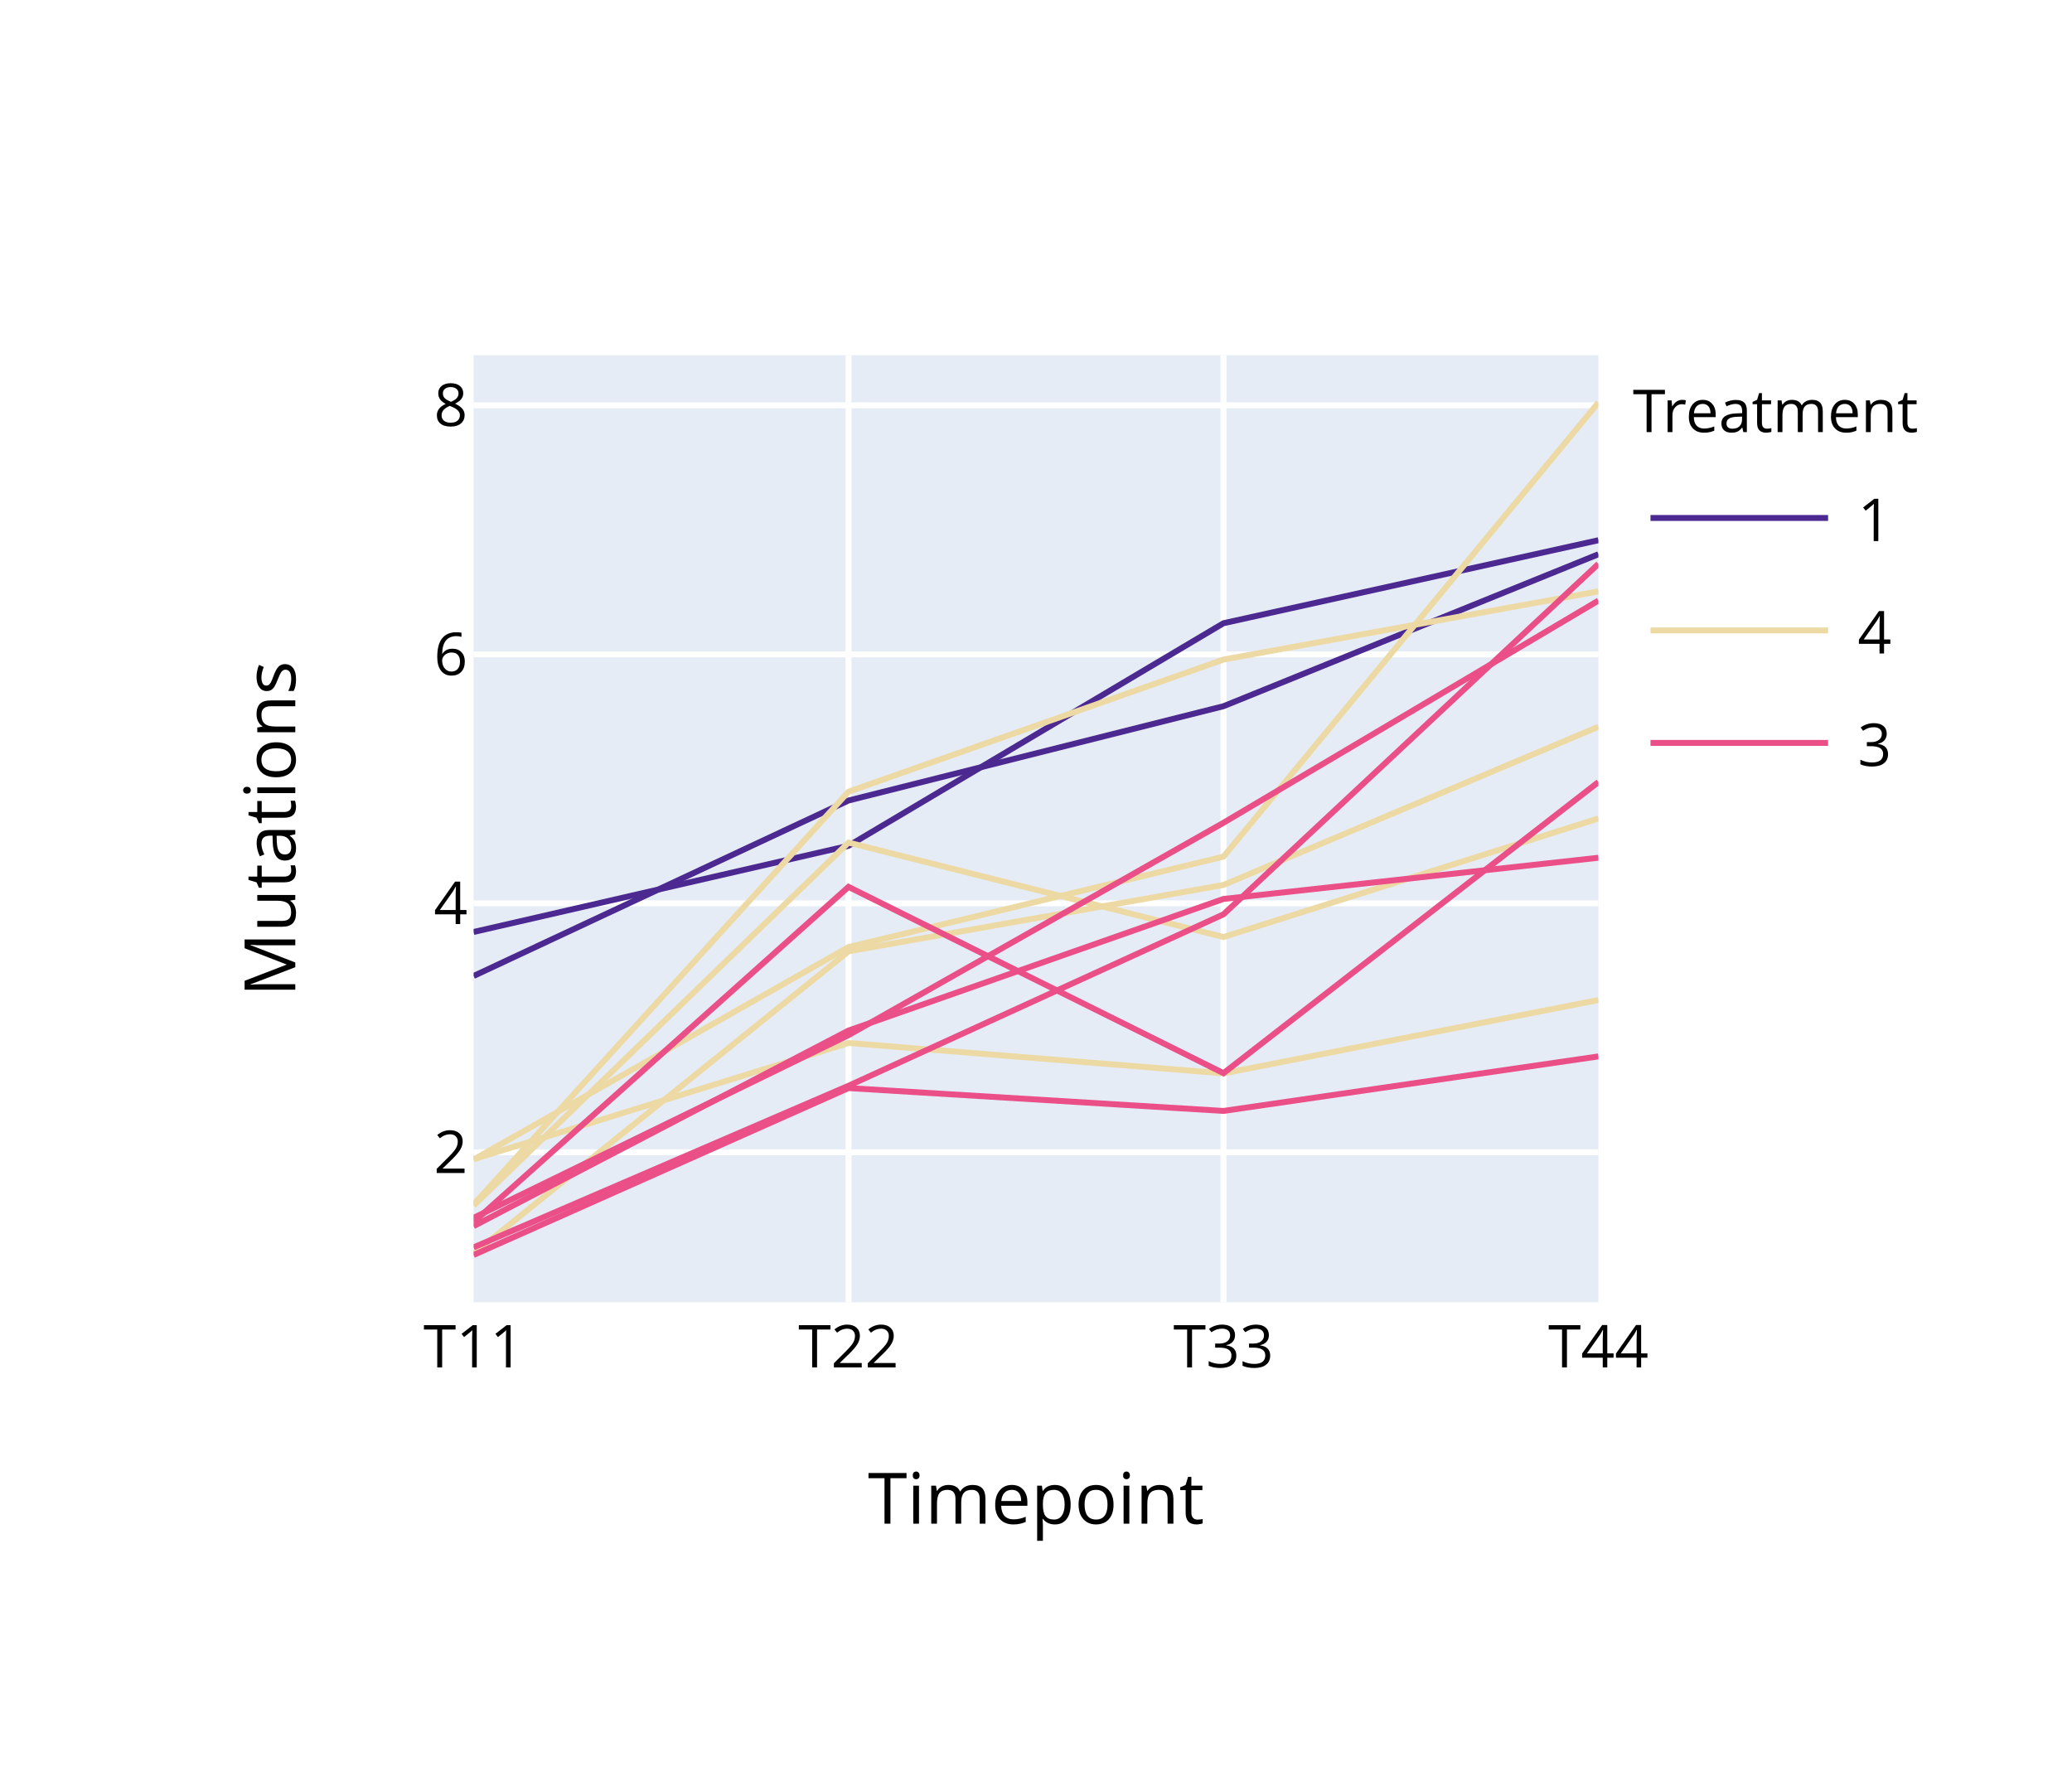
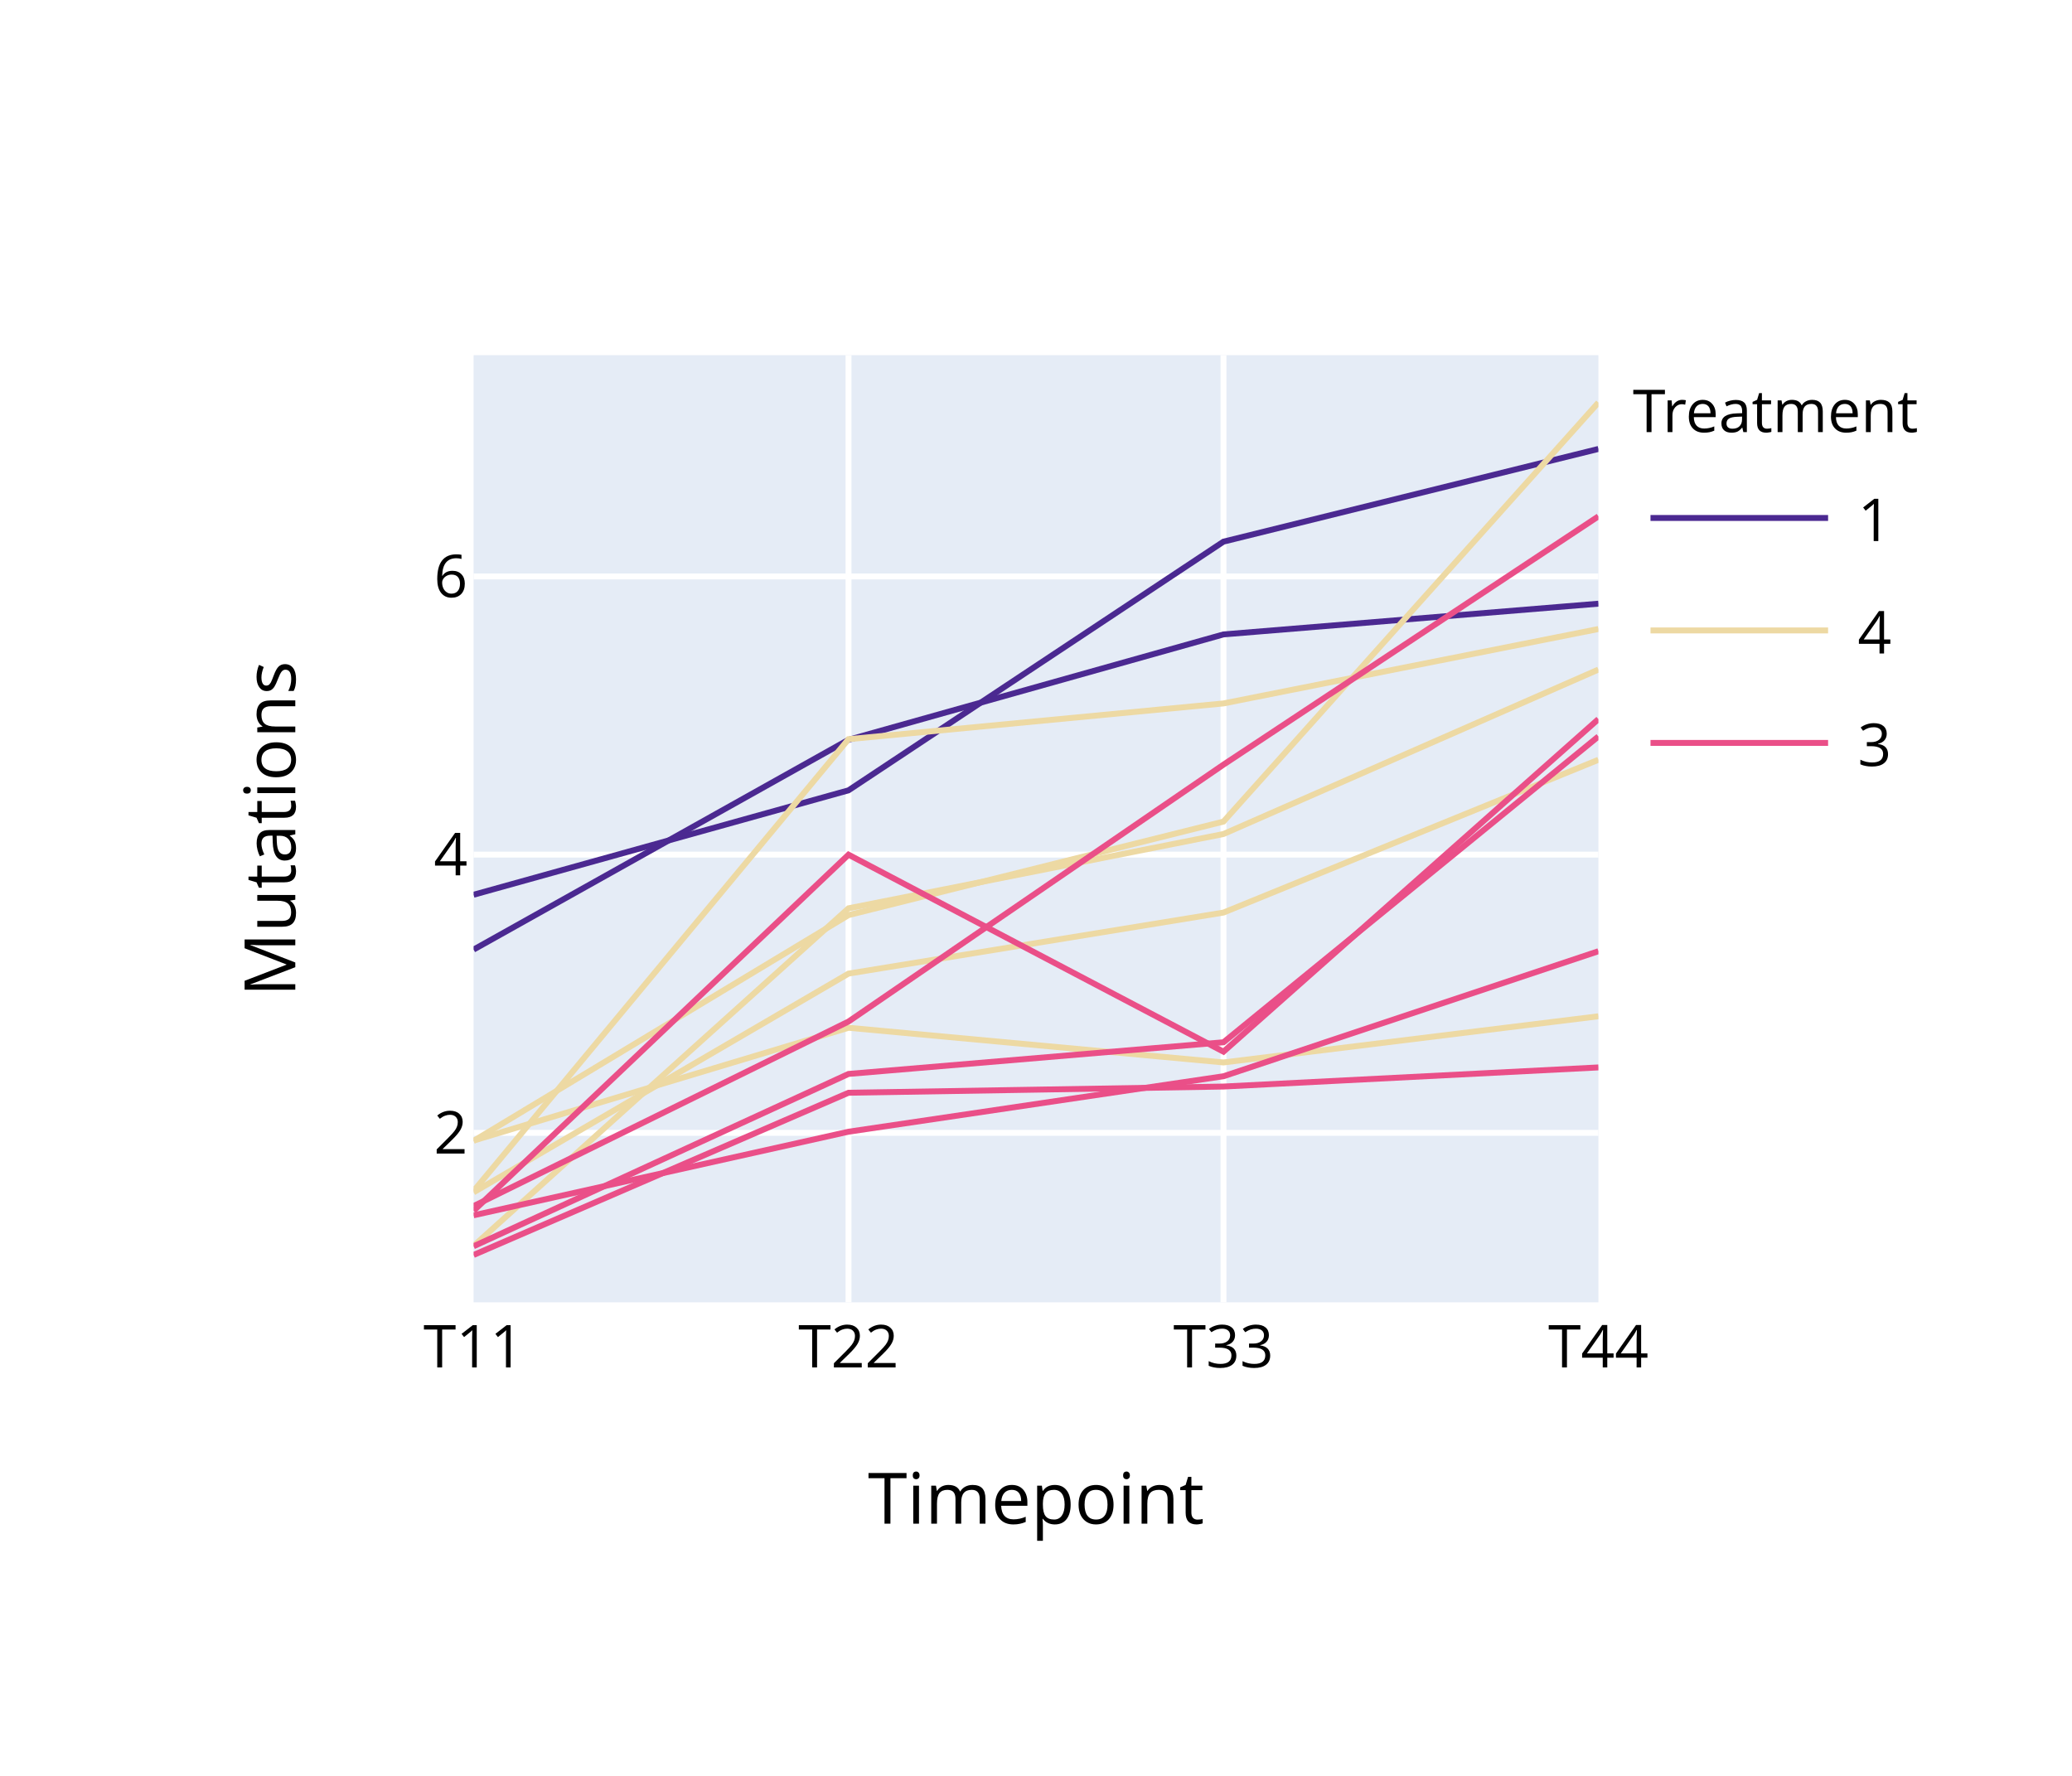
<svg xmlns="http://www.w3.org/2000/svg" class="main-svg" width="350" height="300" style="" viewBox="0 0 350 300">
  <rect x="0" y="0" width="350" height="300" style="fill: rgb(255, 255, 255); fill-opacity: 1;" />
-   <defs id="defs-f5a7cd">
+   <defs id="defs-8323f9">
    <g class="clips">
-       <clipPath id="clipf5a7cdxyplot" class="plotclip">
+       <clipPath id="clip8323f9xyplot" class="plotclip">
        <rect width="190" height="160" />
      </clipPath>
-       <clipPath class="axesclip" id="clipf5a7cdx">
+       <clipPath class="axesclip" id="clip8323f9x">
        <rect x="80" y="0" width="190" height="300" />
      </clipPath>
-       <clipPath class="axesclip" id="clipf5a7cdy">
+       <clipPath class="axesclip" id="clip8323f9y">
        <rect x="0" y="60" width="350" height="160" />
      </clipPath>
-       <clipPath class="axesclip" id="clipf5a7cdxy">
+       <clipPath class="axesclip" id="clip8323f9xy">
        <rect x="80" y="60" width="190" height="160" />
      </clipPath>
    </g>
    <g class="gradients" />
    <g class="patterns" />
  </defs>
  <g class="bglayer">
    <rect class="bg" x="80" y="60" width="190" height="160" style="fill: rgb(229, 236, 246); fill-opacity: 1; stroke-width: 0;" />
  </g>
  <g class="layer-below">
    <g class="imagelayer" />
    <g class="shapelayer" />
  </g>
  <g class="cartesianlayer">
    <g class="subplot xy">
      <g class="layer-subplot">
        <g class="shapelayer" />
        <g class="imagelayer" />
      </g>
      <g class="minor-gridlayer">
        <g class="x" />
        <g class="y" />
      </g>
      <g class="gridlayer">
        <g class="x">
          <path class="xgrid crisp" transform="translate(143.33,0)" d="M0,60v160" style="stroke: rgb(255, 255, 255); stroke-opacity: 1; stroke-width: 1px;" />
          <path class="xgrid crisp" transform="translate(206.67,0)" d="M0,60v160" style="stroke: rgb(255, 255, 255); stroke-opacity: 1; stroke-width: 1px;" />
        </g>
        <g class="y">
-           <path class="ygrid crisp" transform="translate(0,194.66)" d="M80,0h190" style="stroke: rgb(255, 255, 255); stroke-opacity: 1; stroke-width: 1px;" />
-           <path class="ygrid crisp" transform="translate(0,152.6)" d="M80,0h190" style="stroke: rgb(255, 255, 255); stroke-opacity: 1; stroke-width: 1px;" />
-           <path class="ygrid crisp" transform="translate(0,110.54)" d="M80,0h190" style="stroke: rgb(255, 255, 255); stroke-opacity: 1; stroke-width: 1px;" />
-           <path class="ygrid crisp" transform="translate(0,68.47)" d="M80,0h190" style="stroke: rgb(255, 255, 255); stroke-opacity: 1; stroke-width: 1px;" />
+           <path class="ygrid crisp" transform="translate(0,191.37)" d="M80,0h190" style="stroke: rgb(255, 255, 255); stroke-opacity: 1; stroke-width: 1px;" />
+           <path class="ygrid crisp" transform="translate(0,144.37)" d="M80,0h190" style="stroke: rgb(255, 255, 255); stroke-opacity: 1; stroke-width: 1px;" />
+           <path class="ygrid crisp" transform="translate(0,97.38)" d="M80,0h190" style="stroke: rgb(255, 255, 255); stroke-opacity: 1; stroke-width: 1px;" />
        </g>
      </g>
      <g class="zerolinelayer" />
      <path class="xlines-below" />
      <path class="ylines-below" />
      <g class="overlines-below" />
      <g class="xaxislayer-below" />
      <g class="yaxislayer-below" />
      <g class="overaxes-below" />
-       <g class="plot" transform="translate(80,60)" clip-path="url(#clipf5a7cdxyplot)">
+       <g class="plot" transform="translate(80,60)" clip-path="url(#clip8323f9xyplot)">
        <g class="scatterlayer mlayer">
-           <g class="trace scatter trace217fbe" style="stroke-miterlimit: 2; opacity: 1;">
-             <g class="fills" />
-             <g class="errorbars" />
-             <g class="lines">
-               <path class="js-line" d="M0,97.44L63.33,82.88L126.67,45.28L190,31.26" style="vector-effect: non-scaling-stroke; fill: none; stroke: rgb(75, 41, 145); stroke-opacity: 1; stroke-width: 1px; opacity: 1;" />
-             </g>
-             <g class="points" />
-             <g class="text" />
-           </g>
-           <g class="trace scatter trace805e9c" style="stroke-miterlimit: 2; opacity: 1;">
-             <g class="fills" />
-             <g class="errorbars" />
-             <g class="lines">
-               <path class="js-line" d="M0,104.87L63.33,75.23L126.67,59.3L190,33.63" style="vector-effect: non-scaling-stroke; fill: none; stroke: rgb(75, 41, 145); stroke-opacity: 1; stroke-width: 1px; opacity: 1;" />
-             </g>
-             <g class="points" />
-             <g class="text" />
-           </g>
-           <g class="trace scatter trace2eb991" style="stroke-miterlimit: 2; opacity: 1;">
-             <g class="fills" />
-             <g class="errorbars" />
-             <g class="lines">
-               <path class="js-line" d="M0,135.83L63.33,116.19L126.67,121.33L190,108.93" style="vector-effect: non-scaling-stroke; fill: none; stroke: rgb(237, 217, 163); stroke-opacity: 1; stroke-width: 1px; opacity: 1;" />
-             </g>
-             <g class="points" />
-             <g class="text" />
-           </g>
-           <g class="trace scatter trace886ed8" style="stroke-miterlimit: 2; opacity: 1;">
-             <g class="fills" />
-             <g class="errorbars" />
-             <g class="lines">
-               <path class="js-line" d="M0,143.66L63.33,82.34L126.67,98.29L190,78.26" style="vector-effect: non-scaling-stroke; fill: none; stroke: rgb(237, 217, 163); stroke-opacity: 1; stroke-width: 1px; opacity: 1;" />
-             </g>
-             <g class="points" />
-             <g class="text" />
-           </g>
-           <g class="trace scatter tracec000d3" style="stroke-miterlimit: 2; opacity: 1;">
-             <g class="fills" />
-             <g class="errorbars" />
-             <g class="lines">
-               <path class="js-line" d="M0,151.76L63.33,100.71L126.67,89.49L190,62.77" style="vector-effect: non-scaling-stroke; fill: none; stroke: rgb(237, 217, 163); stroke-opacity: 1; stroke-width: 1px; opacity: 1;" />
-             </g>
-             <g class="points" />
-             <g class="text" />
-           </g>
-           <g class="trace scatter trace486e37" style="stroke-miterlimit: 2; opacity: 1;">
-             <g class="fills" />
-             <g class="errorbars" />
-             <g class="lines">
-               <path class="js-line" d="M0,135.88L63.33,99.99L126.67,84.71L190,8" style="vector-effect: non-scaling-stroke; fill: none; stroke: rgb(237, 217, 163); stroke-opacity: 1; stroke-width: 1px; opacity: 1;" />
-             </g>
-             <g class="points" />
-             <g class="text" />
-           </g>
-           <g class="trace scatter trace5b9437" style="stroke-miterlimit: 2; opacity: 1;">
-             <g class="fills" />
-             <g class="errorbars" />
-             <g class="lines">
-               <path class="js-line" d="M0,143.46L63.33,73.74L126.67,51.42L190,39.9" style="vector-effect: non-scaling-stroke; fill: none; stroke: rgb(237, 217, 163); stroke-opacity: 1; stroke-width: 1px; opacity: 1;" />
-             </g>
-             <g class="points" />
-             <g class="text" />
-           </g>
-           <g class="trace scatter trace48b980" style="stroke-miterlimit: 2; opacity: 1;">
-             <g class="fills" />
-             <g class="errorbars" />
-             <g class="lines">
-               <path class="js-line" d="M0,152L63.33,123.81L126.67,127.67L190,118.46" style="vector-effect: non-scaling-stroke; fill: none; stroke: rgb(234, 79, 136); stroke-opacity: 1; stroke-width: 1px; opacity: 1;" />
-             </g>
-             <g class="points" />
-             <g class="text" />
-           </g>
-           <g class="trace scatter traced813e0" style="stroke-miterlimit: 2; opacity: 1;">
-             <g class="fills" />
-             <g class="errorbars" />
-             <g class="lines">
-               <path class="js-line" d="M0,150.72L63.33,123.42L126.67,94.46L190,35.26" style="vector-effect: non-scaling-stroke; fill: none; stroke: rgb(234, 79, 136); stroke-opacity: 1; stroke-width: 1px; opacity: 1;" />
-             </g>
-             <g class="points" />
-             <g class="text" />
-           </g>
-           <g class="trace scatter trace963d89" style="stroke-miterlimit: 2; opacity: 1;">
-             <g class="fills" />
-             <g class="errorbars" />
-             <g class="lines">
-               <path class="js-line" d="M0,147.13L63.33,114.09L126.67,91.86L190,84.9" style="vector-effect: non-scaling-stroke; fill: none; stroke: rgb(234, 79, 136); stroke-opacity: 1; stroke-width: 1px; opacity: 1;" />
-             </g>
-             <g class="points" />
-             <g class="text" />
-           </g>
-           <g class="trace scatter trace7c904c" style="stroke-miterlimit: 2; opacity: 1;">
-             <g class="fills" />
-             <g class="errorbars" />
-             <g class="lines">
-               <path class="js-line" d="M0,146.45L63.33,89.82L126.67,121.29L190,72.11" style="vector-effect: non-scaling-stroke; fill: none; stroke: rgb(234, 79, 136); stroke-opacity: 1; stroke-width: 1px; opacity: 1;" />
-             </g>
-             <g class="points" />
-             <g class="text" />
-           </g>
-           <g class="trace scatter trace7961c6" style="stroke-miterlimit: 2; opacity: 1;">
-             <g class="fills" />
-             <g class="errorbars" />
-             <g class="lines">
-               <path class="js-line" d="M0,145.73L63.33,114.87L126.67,78.99L190,41.46" style="vector-effect: non-scaling-stroke; fill: none; stroke: rgb(234, 79, 136); stroke-opacity: 1; stroke-width: 1px; opacity: 1;" />
+           <g class="trace scatter trace5c9311" style="stroke-miterlimit: 2; opacity: 1;">
+             <g class="fills" />
+             <g class="errorbars" />
+             <g class="lines">
+               <path class="js-line" d="M0,91.15L63.33,73.51L126.67,31.5L190,15.84" style="vector-effect: non-scaling-stroke; fill: none; stroke: rgb(75, 41, 145); stroke-opacity: 1; stroke-width: 1px; opacity: 1;" />
+             </g>
+             <g class="points" />
+             <g class="text" />
+           </g>
+           <g class="trace scatter tracec09141" style="stroke-miterlimit: 2; opacity: 1;">
+             <g class="fills" />
+             <g class="errorbars" />
+             <g class="lines">
+               <path class="js-line" d="M0,100.41L63.33,64.97L126.67,47.17L190,41.98" style="vector-effect: non-scaling-stroke; fill: none; stroke: rgb(75, 41, 145); stroke-opacity: 1; stroke-width: 1px; opacity: 1;" />
+             </g>
+             <g class="points" />
+             <g class="text" />
+           </g>
+           <g class="trace scatter trace7628ec" style="stroke-miterlimit: 2; opacity: 1;">
+             <g class="fills" />
+             <g class="errorbars" />
+             <g class="lines">
+               <path class="js-line" d="M0,132.68L63.33,113.62L126.67,119.48L190,111.68" style="vector-effect: non-scaling-stroke; fill: none; stroke: rgb(237, 217, 163); stroke-opacity: 1; stroke-width: 1px; opacity: 1;" />
+             </g>
+             <g class="points" />
+             <g class="text" />
+           </g>
+           <g class="trace scatter trace04b9c0" style="stroke-miterlimit: 2; opacity: 1;">
+             <g class="fills" />
+             <g class="errorbars" />
+             <g class="lines">
+               <path class="js-line" d="M0,141.42L63.33,104.47L126.67,94.16L190,68.35" style="vector-effect: non-scaling-stroke; fill: none; stroke: rgb(237, 217, 163); stroke-opacity: 1; stroke-width: 1px; opacity: 1;" />
+             </g>
+             <g class="points" />
+             <g class="text" />
+           </g>
+           <g class="trace scatter trace09454e" style="stroke-miterlimit: 2; opacity: 1;">
+             <g class="fills" />
+             <g class="errorbars" />
+             <g class="lines">
+               <path class="js-line" d="M0,150.47L63.33,93.44L126.67,80.89L190,53.11" style="vector-effect: non-scaling-stroke; fill: none; stroke: rgb(237, 217, 163); stroke-opacity: 1; stroke-width: 1px; opacity: 1;" />
+             </g>
+             <g class="points" />
+             <g class="text" />
+           </g>
+           <g class="trace scatter traced3e7c8" style="stroke-miterlimit: 2; opacity: 1;">
+             <g class="fills" />
+             <g class="errorbars" />
+             <g class="lines">
+               <path class="js-line" d="M0,132.73L63.33,94.59L126.67,78.79L190,8" style="vector-effect: non-scaling-stroke; fill: none; stroke: rgb(237, 217, 163); stroke-opacity: 1; stroke-width: 1px; opacity: 1;" />
+             </g>
+             <g class="points" />
+             <g class="text" />
+           </g>
+           <g class="trace scatter trace8e47bc" style="stroke-miterlimit: 2; opacity: 1;">
+             <g class="fills" />
+             <g class="errorbars" />
+             <g class="lines">
+               <path class="js-line" d="M0,141.2L63.33,64.87L126.67,58.83L190,46.26" style="vector-effect: non-scaling-stroke; fill: none; stroke: rgb(237, 217, 163); stroke-opacity: 1; stroke-width: 1px; opacity: 1;" />
+             </g>
+             <g class="points" />
+             <g class="text" />
+           </g>
+           <g class="trace scatter trace84f532" style="stroke-miterlimit: 2; opacity: 1;">
+             <g class="fills" />
+             <g class="errorbars" />
+             <g class="lines">
+               <path class="js-line" d="M0,152L63.33,124.6L126.67,123.55L190,120.32" style="vector-effect: non-scaling-stroke; fill: none; stroke: rgb(234, 79, 136); stroke-opacity: 1; stroke-width: 1px; opacity: 1;" />
+             </g>
+             <g class="points" />
+             <g class="text" />
+           </g>
+           <g class="trace scatter trace7c1c24" style="stroke-miterlimit: 2; opacity: 1;">
+             <g class="fills" />
+             <g class="errorbars" />
+             <g class="lines">
+               <path class="js-line" d="M0,150.53L63.33,121.42L126.67,116.07L190,64.41" style="vector-effect: non-scaling-stroke; fill: none; stroke: rgb(234, 79, 136); stroke-opacity: 1; stroke-width: 1px; opacity: 1;" />
+             </g>
+             <g class="points" />
+             <g class="text" />
+           </g>
+           <g class="trace scatter trace27cdbf" style="stroke-miterlimit: 2; opacity: 1;">
+             <g class="fills" />
+             <g class="errorbars" />
+             <g class="lines">
+               <path class="js-line" d="M0,145.3L63.33,131.18L126.67,121.81L190,100.69" style="vector-effect: non-scaling-stroke; fill: none; stroke: rgb(234, 79, 136); stroke-opacity: 1; stroke-width: 1px; opacity: 1;" />
+             </g>
+             <g class="points" />
+             <g class="text" />
+           </g>
+           <g class="trace scatter trace84c95f" style="stroke-miterlimit: 2; opacity: 1;">
+             <g class="fills" />
+             <g class="errorbars" />
+             <g class="lines">
+               <path class="js-line" d="M0,144.54L63.33,84.38L126.67,117.66L190,61.48" style="vector-effect: non-scaling-stroke; fill: none; stroke: rgb(234, 79, 136); stroke-opacity: 1; stroke-width: 1px; opacity: 1;" />
+             </g>
+             <g class="points" />
+             <g class="text" />
+           </g>
+           <g class="trace scatter traceca75d8" style="stroke-miterlimit: 2; opacity: 1;">
+             <g class="fills" />
+             <g class="errorbars" />
+             <g class="lines">
+               <path class="js-line" d="M0,143.74L63.33,112.57L126.67,69.17L190,27.23" style="vector-effect: non-scaling-stroke; fill: none; stroke: rgb(234, 79, 136); stroke-opacity: 1; stroke-width: 1px; opacity: 1;" />
            </g>
            <g class="points" />
            <g class="text" />
          </g>
        </g>
      </g>
      <g class="overplot" />
      <path class="xlines-above crisp" d="M0,0" style="fill: none;" />
      <path class="ylines-above crisp" d="M0,0" style="fill: none;" />
      <g class="overlines-above" />
      <g class="xaxislayer-above">
        <g class="xtick">
          <text text-anchor="middle" x="0" y="231" transform="translate(80,0)" style="font-family: 'Open Sans', verdana, arial, sans-serif; font-size: 10px; fill: rgb(0, 0, 0); fill-opacity: 1; white-space: pre; opacity: 1;">T11</text>
        </g>
        <g class="xtick">
          <text text-anchor="middle" x="0" y="231" transform="translate(143.33,0)" style="font-family: 'Open Sans', verdana, arial, sans-serif; font-size: 10px; fill: rgb(0, 0, 0); fill-opacity: 1; white-space: pre; opacity: 1;">T22</text>
        </g>
        <g class="xtick">
          <text text-anchor="middle" x="0" y="231" transform="translate(206.67,0)" style="font-family: 'Open Sans', verdana, arial, sans-serif; font-size: 10px; fill: rgb(0, 0, 0); fill-opacity: 1; white-space: pre; opacity: 1;">T33</text>
        </g>
        <g class="xtick">
          <text text-anchor="middle" x="0" y="231" transform="translate(270,0)" style="font-family: 'Open Sans', verdana, arial, sans-serif; font-size: 10px; fill: rgb(0, 0, 0); fill-opacity: 1; white-space: pre; opacity: 1;">T44</text>
        </g>
      </g>
      <g class="yaxislayer-above">
        <g class="ytick">
-           <text text-anchor="end" x="79" y="3.5" transform="translate(0,194.66)" style="font-family: 'Open Sans', verdana, arial, sans-serif; font-size: 10px; fill: rgb(0, 0, 0); fill-opacity: 1; white-space: pre; opacity: 1;">2</text>
+           <text text-anchor="end" x="79" y="3.5" transform="translate(0,191.37)" style="font-family: 'Open Sans', verdana, arial, sans-serif; font-size: 10px; fill: rgb(0, 0, 0); fill-opacity: 1; white-space: pre; opacity: 1;">2</text>
        </g>
        <g class="ytick">
-           <text text-anchor="end" x="79" y="3.5" style="font-family: 'Open Sans', verdana, arial, sans-serif; font-size: 10px; fill: rgb(0, 0, 0); fill-opacity: 1; white-space: pre; opacity: 1;" transform="translate(0,152.6)">4</text>
+           <text text-anchor="end" x="79" y="3.5" style="font-family: 'Open Sans', verdana, arial, sans-serif; font-size: 10px; fill: rgb(0, 0, 0); fill-opacity: 1; white-space: pre; opacity: 1;" transform="translate(0,144.37)">4</text>
        </g>
        <g class="ytick">
-           <text text-anchor="end" x="79" y="3.5" style="font-family: 'Open Sans', verdana, arial, sans-serif; font-size: 10px; fill: rgb(0, 0, 0); fill-opacity: 1; white-space: pre; opacity: 1;" transform="translate(0,110.54)">6</text>
-         </g>
-         <g class="ytick">
-           <text text-anchor="end" x="79" y="3.5" style="font-family: 'Open Sans', verdana, arial, sans-serif; font-size: 10px; fill: rgb(0, 0, 0); fill-opacity: 1; white-space: pre; opacity: 1;" transform="translate(0,68.47)">8</text>
+           <text text-anchor="end" x="79" y="3.5" style="font-family: 'Open Sans', verdana, arial, sans-serif; font-size: 10px; fill: rgb(0, 0, 0); fill-opacity: 1; white-space: pre; opacity: 1;" transform="translate(0,97.38)">6</text>
        </g>
      </g>
      <g class="overaxes-above" />
    </g>
  </g>
  <g class="polarlayer" />
  <g class="smithlayer" />
  <g class="ternarylayer" />
  <g class="geolayer" />
  <g class="funnelarealayer" />
  <g class="pielayer" />
  <g class="iciclelayer" />
  <g class="treemaplayer" />
  <g class="sunburstlayer" />
  <g class="glimages" />
-   <defs id="topdefs-f5a7cd">
+   <defs id="topdefs-8323f9">
    <g class="clips" />
-     <clipPath id="legendf5a7cd">
+     <clipPath id="legend8323f9">
      <rect width="54" height="80" x="0" y="0" />
    </clipPath>
  </defs>
  <g class="layer-above">
    <g class="imagelayer" />
    <g class="shapelayer" />
  </g>
  <g class="infolayer">
    <g class="legend" pointer-events="all" transform="translate(273.8,60)">
      <rect class="bg" shape-rendering="crispEdges" width="54" height="80" x="0" y="0" style="stroke: rgb(68, 68, 68); stroke-opacity: 1; fill: rgb(255, 255, 255); fill-opacity: 1; stroke-width: 0px;" />
-       <g class="scrollbox" transform="" clip-path="url(#legendf5a7cd)">
+       <g class="scrollbox" transform="" clip-path="url(#legend8323f9)">
        <text class="legendtitletext" text-anchor="start" x="2" y="13" style="font-family: 'Open Sans', verdana, arial, sans-serif; font-size: 10px; fill: rgb(0, 0, 0); fill-opacity: 1; white-space: pre;">Treatment</text>
        <g class="groups" transform="">
          <g class="traces" transform="translate(0,27.5)" style="opacity: 1;">
            <text class="legendtext" text-anchor="start" x="40" y="3.9" style="font-family: 'Open Sans', verdana, arial, sans-serif; font-size: 10px; fill: rgb(0, 0, 0); fill-opacity: 1; white-space: pre;">1</text>
            <g class="layers" style="opacity: 1;">
              <g class="legendfill" />
              <g class="legendlines">
                <path class="js-line" d="M5,0h30" style="fill: none; stroke: rgb(75, 41, 145); stroke-opacity: 1; stroke-width: 1px;" />
              </g>
              <g class="legendsymbols">
                <g class="legendpoints" />
              </g>
            </g>
            <rect class="legendtoggle" x="0" y="-9.5" width="46" height="19" style="fill: rgb(0, 0, 0); fill-opacity: 0;" />
          </g>
        </g>
        <g class="groups" transform="">
          <g class="traces" transform="translate(0,46.5)" style="opacity: 1;">
            <text class="legendtext" text-anchor="start" x="40" y="3.9" style="font-family: 'Open Sans', verdana, arial, sans-serif; font-size: 10px; fill: rgb(0, 0, 0); fill-opacity: 1; white-space: pre;">4</text>
            <g class="layers" style="opacity: 1;">
              <g class="legendfill" />
              <g class="legendlines">
                <path class="js-line" d="M5,0h30" style="fill: none; stroke: rgb(237, 217, 163); stroke-opacity: 1; stroke-width: 1px;" />
              </g>
              <g class="legendsymbols">
                <g class="legendpoints" />
              </g>
            </g>
            <rect class="legendtoggle" x="0" y="-9.5" width="46" height="19" style="fill: rgb(0, 0, 0); fill-opacity: 0;" />
          </g>
        </g>
        <g class="groups" transform="">
          <g class="traces" transform="translate(0,65.5)" style="opacity: 1;">
            <text class="legendtext" text-anchor="start" x="40" y="3.9" style="font-family: 'Open Sans', verdana, arial, sans-serif; font-size: 10px; fill: rgb(0, 0, 0); fill-opacity: 1; white-space: pre;">3</text>
            <g class="layers" style="opacity: 1;">
              <g class="legendfill" />
              <g class="legendlines">
                <path class="js-line" d="M5,0h30" style="fill: none; stroke: rgb(234, 79, 136); stroke-opacity: 1; stroke-width: 1px;" />
              </g>
              <g class="legendsymbols">
                <g class="legendpoints" />
              </g>
            </g>
            <rect class="legendtoggle" x="0" y="-9.5" width="46" height="19" style="fill: rgb(0, 0, 0); fill-opacity: 0;" />
          </g>
        </g>
      </g>
      <rect class="scrollbar" rx="20" ry="3" width="0" height="0" x="0" y="0" style="fill: rgb(128, 139, 164); fill-opacity: 1;" />
    </g>
    <g class="g-gtitle" />
    <g class="g-xtitle">
      <text class="xtitle" x="175" y="257.4" text-anchor="middle" style="font-family: 'Open Sans', verdana, arial, sans-serif; font-size: 12px; fill: rgb(0, 0, 0); opacity: 1; font-weight: normal; white-space: pre;">Timepoint</text>
    </g>
    <g class="g-ytitle">
      <text class="ytitle" transform="rotate(-90,49.88125,140)" x="49.881" y="140" text-anchor="middle" style="font-family: 'Open Sans', verdana, arial, sans-serif; font-size: 12px; fill: rgb(0, 0, 0); opacity: 1; font-weight: normal; white-space: pre;">Mutations</text>
    </g>
  </g>
</svg>
